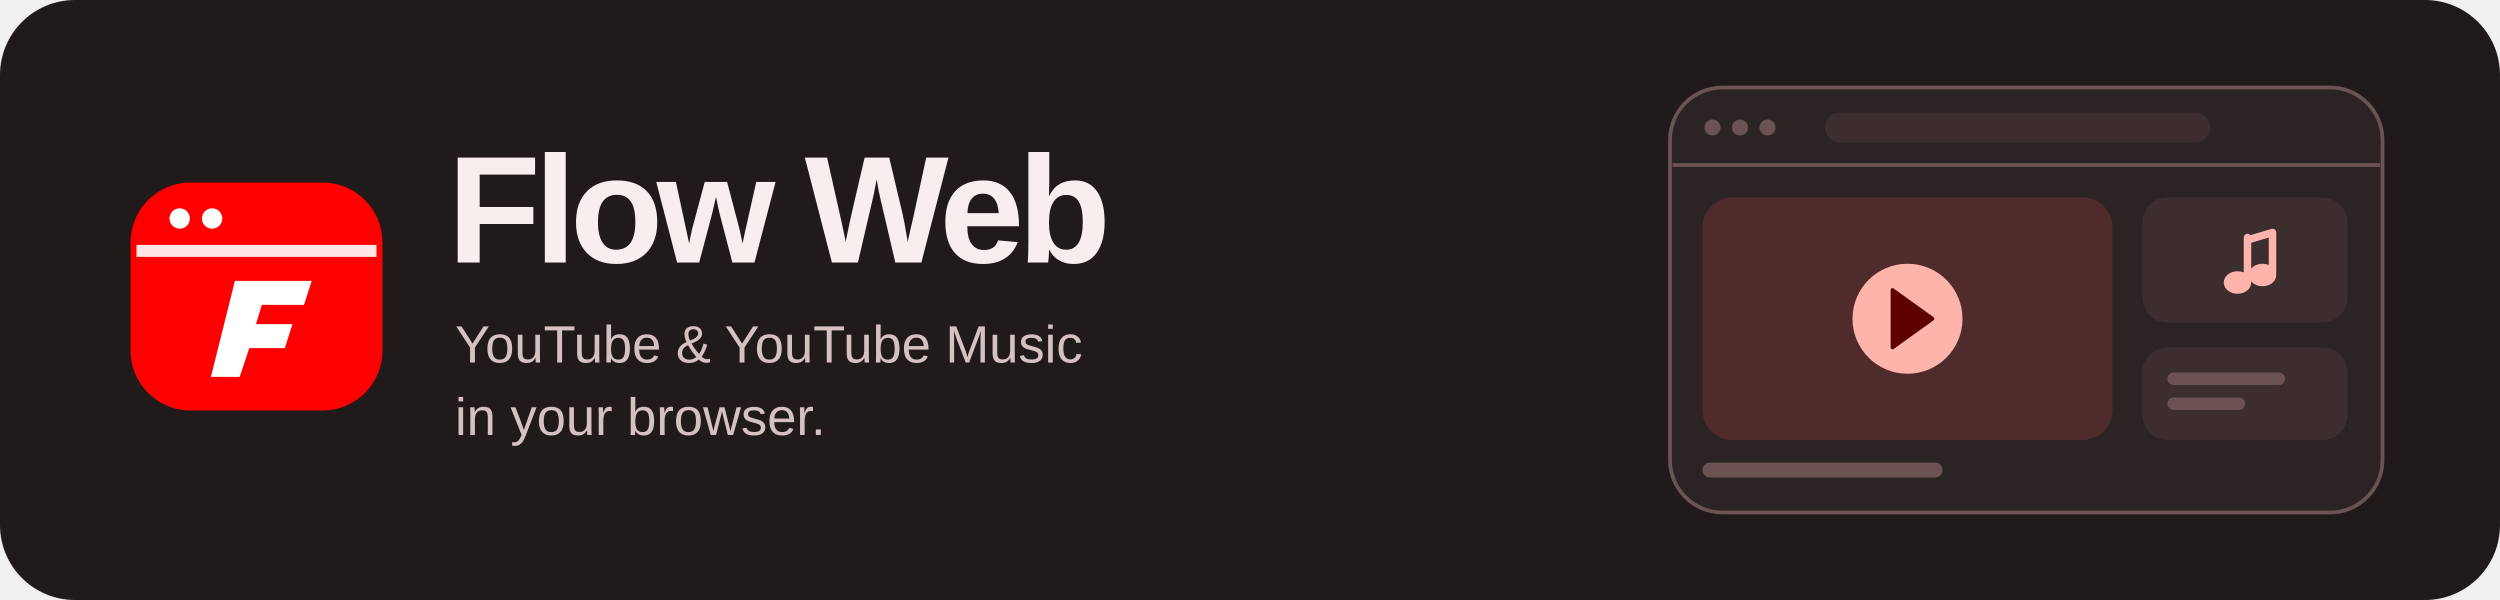
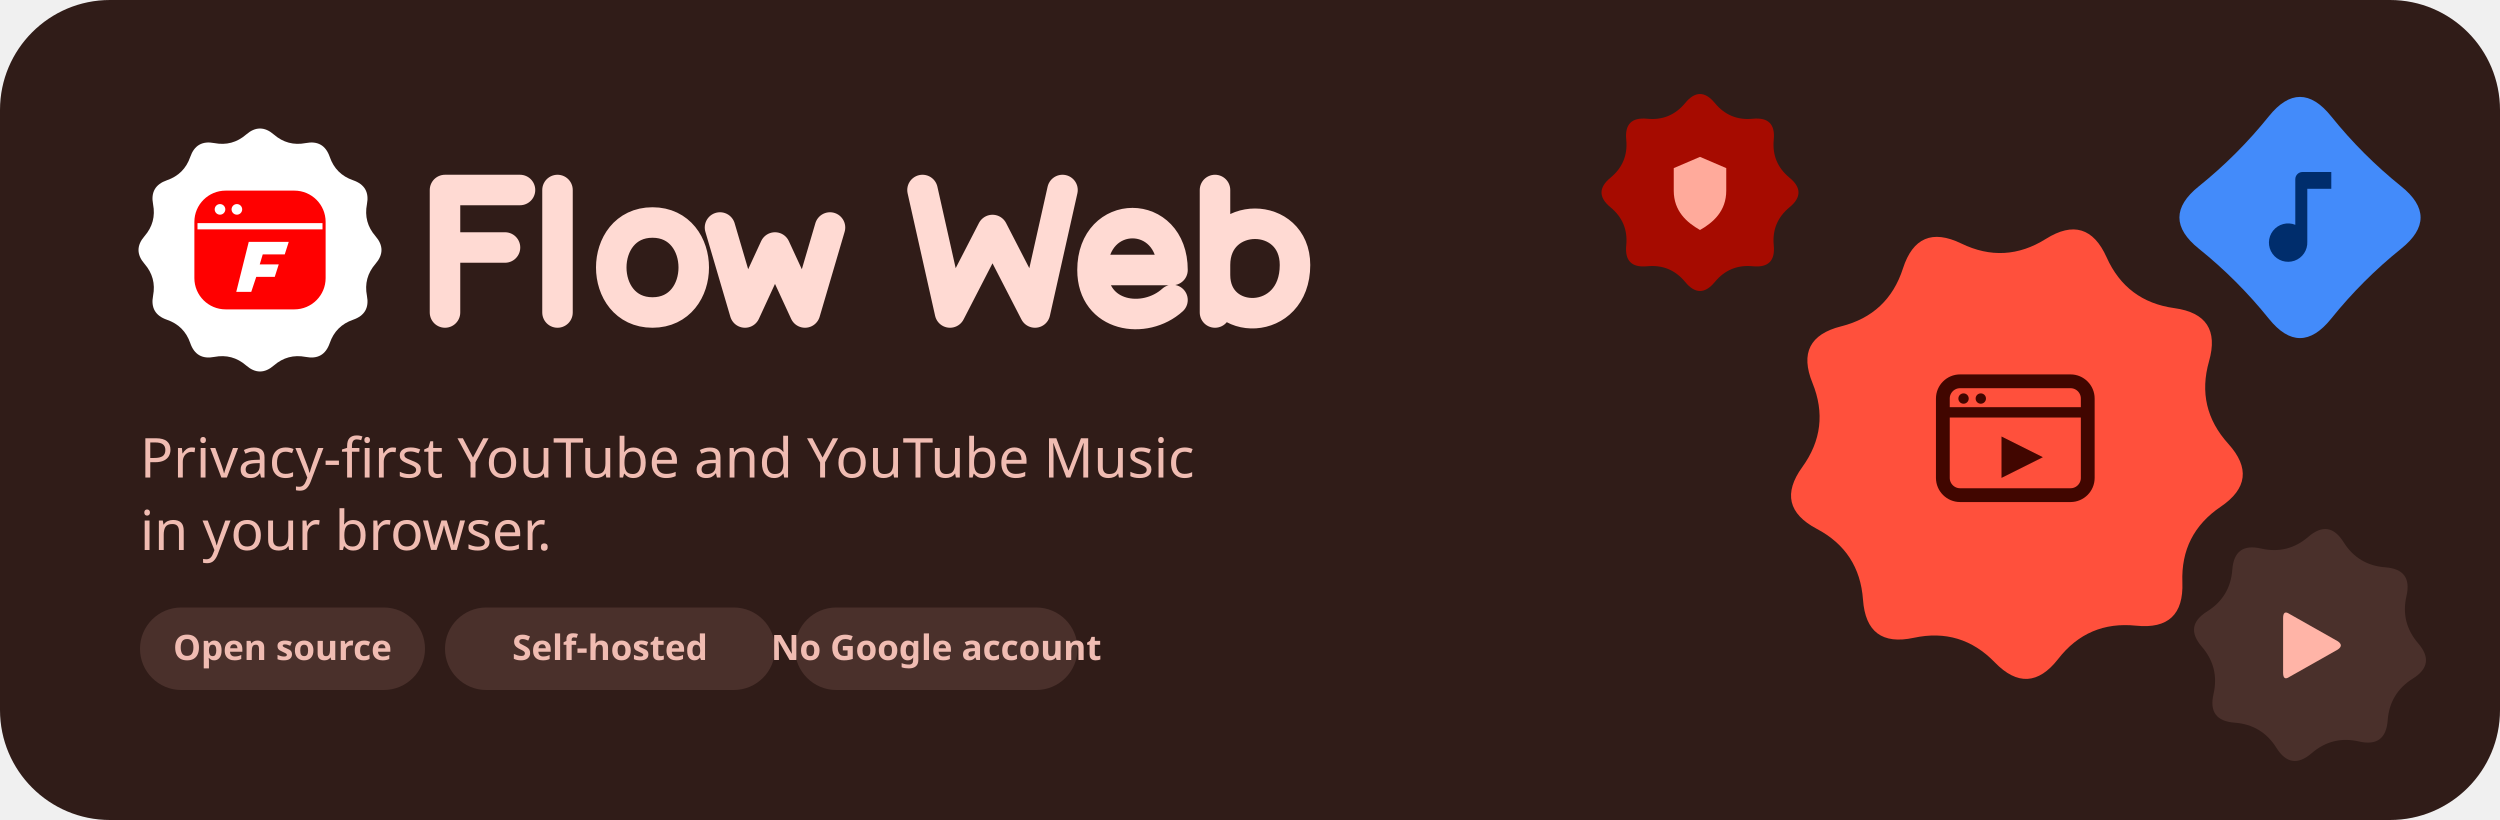
- <svg xmlns="http://www.w3.org/2000/svg" width="1000" height="240" viewBox="0 0 1000 240" role="img">
-   <rect width="1000" height="240" rx="30" fill="#201A1A" />
-   <g transform="translate(45 61) scale(4.8)">
+ <svg xmlns="http://www.w3.org/2000/svg" width="1000" height="328" viewBox="0 0 1000 328" role="img">
+   <rect width="1000" height="328" rx="44" fill="#301C18" />
+   <path d="M98.46 53.81 Q104.00 49.00 109.54 53.81 Q115.09 58.62 122.29 57.23 Q129.50 55.83 131.90 62.77 Q134.29 69.71 141.23 72.10 Q148.17 74.50 146.77 81.71 Q145.38 88.91 150.19 94.46 Q155.00 100.00 150.19 105.54 Q145.38 111.09 146.77 118.29 Q148.17 125.50 141.23 127.90 Q134.29 130.29 131.90 137.23 Q129.50 144.17 122.29 142.77 Q115.09 141.38 109.54 146.19 Q104.00 151.00 98.46 146.19 Q92.91 141.38 85.71 142.77 Q78.50 144.17 76.10 137.23 Q73.71 130.29 66.77 127.90 Q59.83 125.50 61.23 118.29 Q62.62 111.09 57.81 105.54 Q53.00 100.00 57.81 94.46 Q62.62 88.91 61.23 81.71 Q59.83 74.50 66.77 72.10 Q73.71 69.71 76.10 62.77 Q78.50 55.83 85.71 57.23 Q92.91 58.62 98.46 53.81Z" fill="#FFFFFF" />
+   <g transform="translate(74 70) scale(2.5)">
    <rect x="1.5" y="2.5" width="21" height="19" rx="5" fill="#FF0000" />
-     <path d="M2 8.2H22" stroke="#FFFFFF" stroke-opacity=".9" stroke-width="1" />
-     <circle cx="5.6" cy="5.5" r=".85" fill="#FFFFFF" />
-     <circle cx="8.3" cy="5.5" r=".85" fill="#FFFFFF" />
-     <path d="M10 7L18 7L17.2 9.5H12.8L12.2 11.5H16L15.2 14H11.5L10.5 17H7.5L10 7Z" transform="translate(2.2 5.1) scale(.8)" fill="#FFFFFF" />
+     <path d="M2 8.2H22" stroke="white" stroke-width="1" />
+     <circle cx="5.6" cy="5.5" r=".85" fill="white" />
+     <circle cx="8.3" cy="5.5" r=".85" fill="white" />
+     <path d="M10 7L18 7L17.2 9.5H12.8L12.2 11.5H16L15.2 14H11.5L10.5 17H7.5L10 7Z" transform="translate(2.2 5.1) scale(.8)" fill="white" />
  </g>
-   <g font-family="Arial, Helvetica, sans-serif">
-     <text x="179" y="105" fill="#F9EEEE" font-weight="700" font-size="61" letter-spacing="-2.6">Flow Web</text>
-     <text x="182" y="145" fill="#D6C1C1" font-size="21">YouTube &amp; YouTube Music</text>
-     <text x="182" y="174" fill="#D6C1C1" font-size="21">in your browser.</text>
+   <g transform="translate(178 76)" fill="none" stroke="#FFDAD3" stroke-width="12.2" stroke-linecap="round" stroke-linejoin="round">
+     <path d="M0 49V0H30M0 23H24 M45 0V49 M83 13c-22 0-22 36 0 36s22-36 0-36Z M110 15l10 34 12-26 12 26 10-34 M191 0l11 49 17-33 17 33 11-49 M260 32h31c0-25-32-25-32 0 0 19 21 22 32 12 M308 0v49 M308 30c0-22 32-22 32 0 0 25-32 25-32 4" />
  </g>
-   <g transform="translate(668 35)">
-     <rect x="0" y="0" width="285" height="170" rx="21" fill="#2C2424" stroke="#6C5353" stroke-width="1.5" />
-     <path d="M1 31h283" stroke="#6C5353" stroke-width="1.5" />
-     <g fill="#6C5353">
-       <circle cx="17" cy="16" r="3.2" />
-       <circle cx="28" cy="16" r="3.2" />
-       <circle cx="39" cy="16" r="3.2" />
-     </g>
-     <rect x="62" y="10" width="154" height="12" rx="6" fill="#3C2E2E" />
-     <rect x="13" y="44" width="164" height="97" rx="12" fill="#502B2B" />
-     <circle cx="95" cy="92.5" r="22" fill="#FFB4AB" />
-     <path d="M89 81l16 11.5L89 104z" fill="#5F0000" stroke="#5F0000" stroke-width="1.5" stroke-linejoin="round" />
-     <rect x="13" y="150" width="96" height="6" rx="3" fill="#6C5353" />
-     <rect x="189" y="44" width="82" height="50" rx="10" fill="#3C2E2E" />
-     <g fill="none" stroke="#FFB4AB" stroke-width="3" stroke-linecap="round" stroke-linejoin="round">
-       <path d="M231 60v17m0-16 10-3v16" />
-       <ellipse cx="227" cy="78" rx="4" ry="3" fill="#FFB4AB" />
-       <ellipse cx="237" cy="75" rx="4" ry="3" fill="#FFB4AB" />
-     </g>
-     <rect x="189" y="104" width="82" height="37" rx="10" fill="#3C2E2E" />
-     <rect x="199" y="114" width="47" height="5" rx="2.5" fill="#6C5353" />
-     <rect x="199" y="124" width="31" height="5" rx="2.5" fill="#6C5353" />
+   <g font-family="Nunito, Arial Rounded MT Bold, system-ui, sans-serif" fill="#F0BCB2" font-size="22" font-weight="500">
+     <text x="56" y="191">Privacy-first YouTube and YouTube Music</text>
+     <text x="56" y="220">in your browser.</text>
+   </g>
+   <rect x="56" y="243" width="114" height="33" rx="16.5" fill="#4A302B" />
+   <text x="113" y="264" font-family="Nunito, Arial Rounded MT Bold, system-ui, sans-serif" font-size="14" font-weight="700" fill="#F0BCB2" text-anchor="middle">Open source</text>
+   <rect x="178" y="243" width="132" height="33" rx="16.5" fill="#4A302B" />
+   <text x="244" y="264" font-family="Nunito, Arial Rounded MT Bold, system-ui, sans-serif" font-size="14" font-weight="700" fill="#F0BCB2" text-anchor="middle">Self-hosted</text>
+   <rect x="318" y="243" width="113" height="33" rx="16.5" fill="#4A302B" />
+   <text x="374.5" y="264" font-family="Nunito, Arial Rounded MT Bold, system-ui, sans-serif" font-size="14" font-weight="700" fill="#F0BCB2" text-anchor="middle">No Google account</text>
+   <path d="M674.08 41.20 Q680.00 34.00 685.92 41.20 Q691.85 48.40 701.13 47.50 Q710.41 46.59 709.50 55.87 Q708.60 65.15 715.80 71.08 Q723.00 77.00 715.80 82.92 Q708.60 88.85 709.50 98.13 Q710.41 107.41 701.13 106.50 Q691.85 105.60 685.92 112.80 Q680.00 120.00 674.08 112.80 Q668.15 105.60 658.87 106.50 Q649.59 107.41 650.50 98.13 Q651.40 88.85 644.20 82.92 Q637.00 77.00 644.20 71.08 Q651.40 65.15 650.50 55.87 Q649.59 46.59 658.87 47.50 Q668.15 48.40 674.08 41.20Z" fill="#A60B00" />
+   <g transform="translate(662 59) scale(0.75)" color="#FFAA9B">
+     <path d="M24 5 38 11v12c0 11-7 17-14 21-7-4-14-10-14-21V11Z" fill="currentColor" />
+   </g>
+   <path d="M891.30 177.50 Q904.29 191.85 888.26 202.71 Q872.23 213.56 872.95 232.91 Q873.68 252.26 854.42 250.27 Q835.16 248.28 823.28 263.57 Q811.40 278.85 797.92 264.95 Q784.45 251.05 765.52 255.12 Q746.59 259.19 745.20 239.88 Q743.82 220.57 726.70 211.53 Q709.59 202.48 720.93 186.80 Q732.28 171.11 724.99 153.18 Q717.69 135.25 736.47 130.53 Q755.24 125.81 761.18 107.38 Q767.12 88.95 784.54 97.41 Q801.95 105.86 818.35 95.56 Q834.74 85.26 842.65 102.93 Q850.56 120.60 869.73 123.25 Q888.91 125.90 883.61 144.52 Q878.31 163.14 891.30 177.50Z" fill="#FF503C" />
+   <g transform="translate(773 147) scale(1.38)" color="#410600">
+     <rect x="3" y="4" width="42" height="33" rx="5" fill="none" stroke="currentColor" stroke-width="4" />
+     <path d="M4 13h40" stroke="currentColor" stroke-width="3" />
+     <circle cx="9" cy="9" r="1.5" fill="currentColor" />
+     <circle cx="14" cy="9" r="1.5" fill="currentColor" />
+     <path d="m20 20 12 6-12 6z" fill="currentColor" />
+   </g>
+   <path d="M960.47 74.53 Q976.00 87.00 960.47 99.47 Q944.95 111.95 932.47 127.47 Q920.00 143.00 907.53 127.47 Q895.05 111.95 879.53 99.47 Q864.00 87.00 879.53 74.53 Q895.05 62.05 907.53 46.53 Q920.00 31.00 932.47 46.53 Q944.95 62.05 960.47 74.53Z" fill="#438BFA" />
+   <g transform="translate(897 64) scale(0.96)" color="#002D6C">
+     <path d="M27 8v26a8 8 0 1 1-5-7V8a3 3 0 0 1 3-3h12v7H27Z" fill="currentColor" />
+   </g>
+   <path d="M967.28 257.34 Q974.43 265.62 965.15 271.42 Q955.88 277.23 955.07 288.14 Q954.27 299.05 943.61 296.59 Q932.95 294.14 924.66 301.28 Q916.38 308.43 910.58 299.15 Q904.77 289.88 893.86 289.07 Q882.95 288.27 885.41 277.61 Q887.86 266.95 880.72 258.66 Q873.57 250.38 882.85 244.58 Q892.12 238.77 892.93 227.86 Q893.73 216.95 904.39 219.41 Q915.05 221.86 923.34 214.72 Q931.62 207.57 937.42 216.85 Q943.23 226.12 954.14 226.93 Q965.05 227.73 962.59 238.39 Q960.14 249.05 967.28 257.34Z" fill="#4A302B" />
+   <g transform="translate(904 238) scale(0.84)" color="#FFB4A7">
+     <path d="M14 9q-3-2-3 2v26q0 4 3 2l23-13q3-2 0-4Z" fill="currentColor" />
  </g>
</svg>
